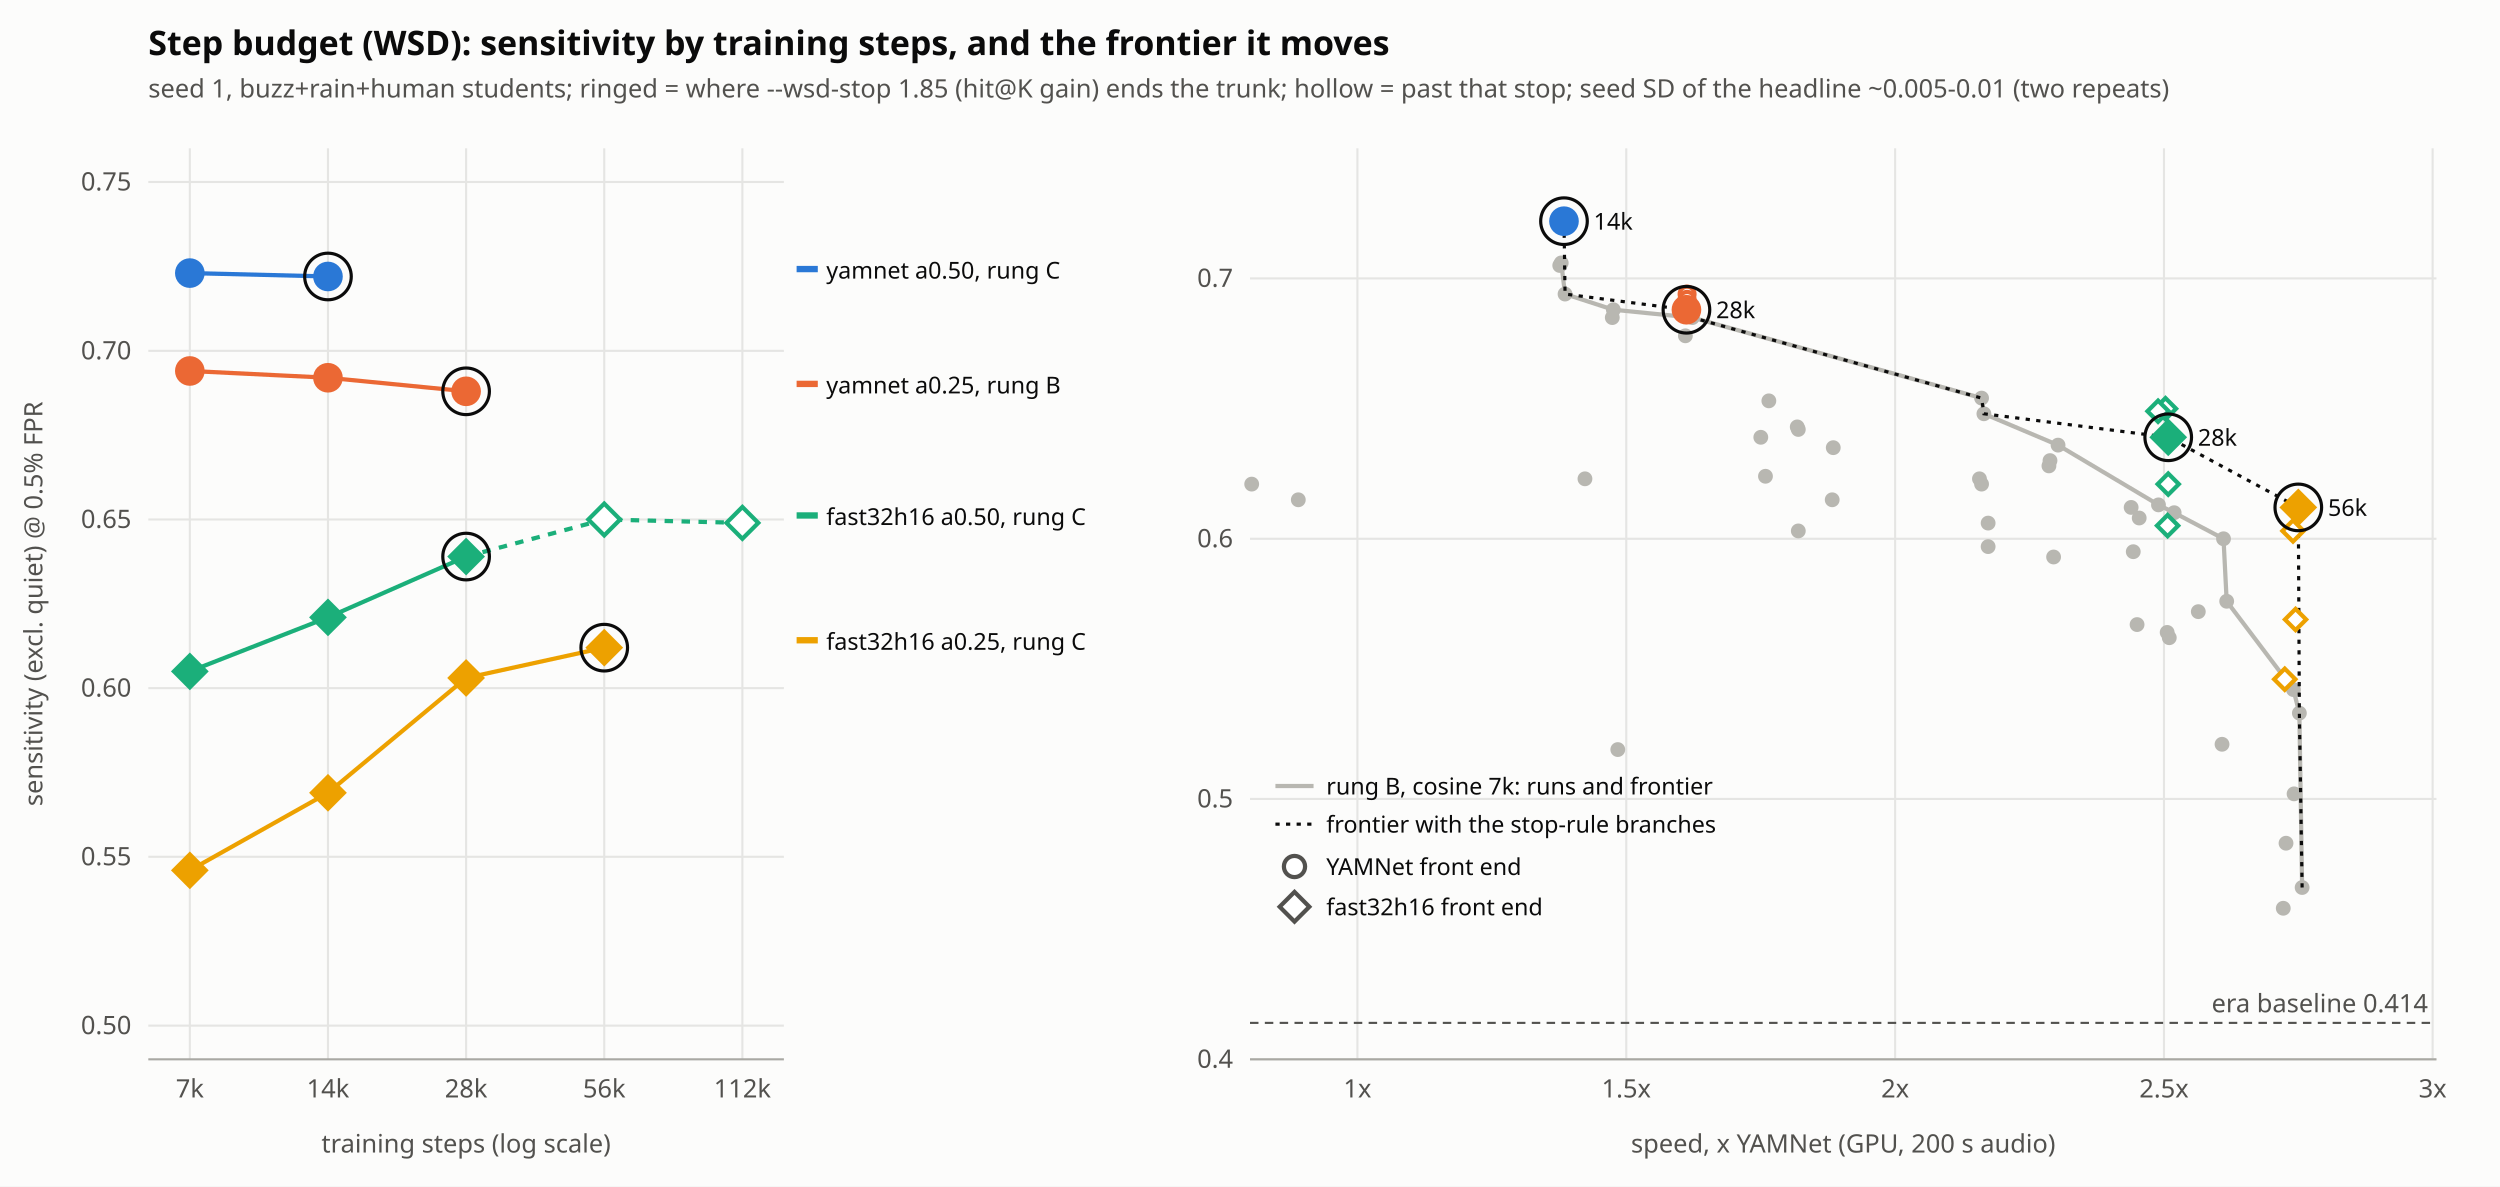
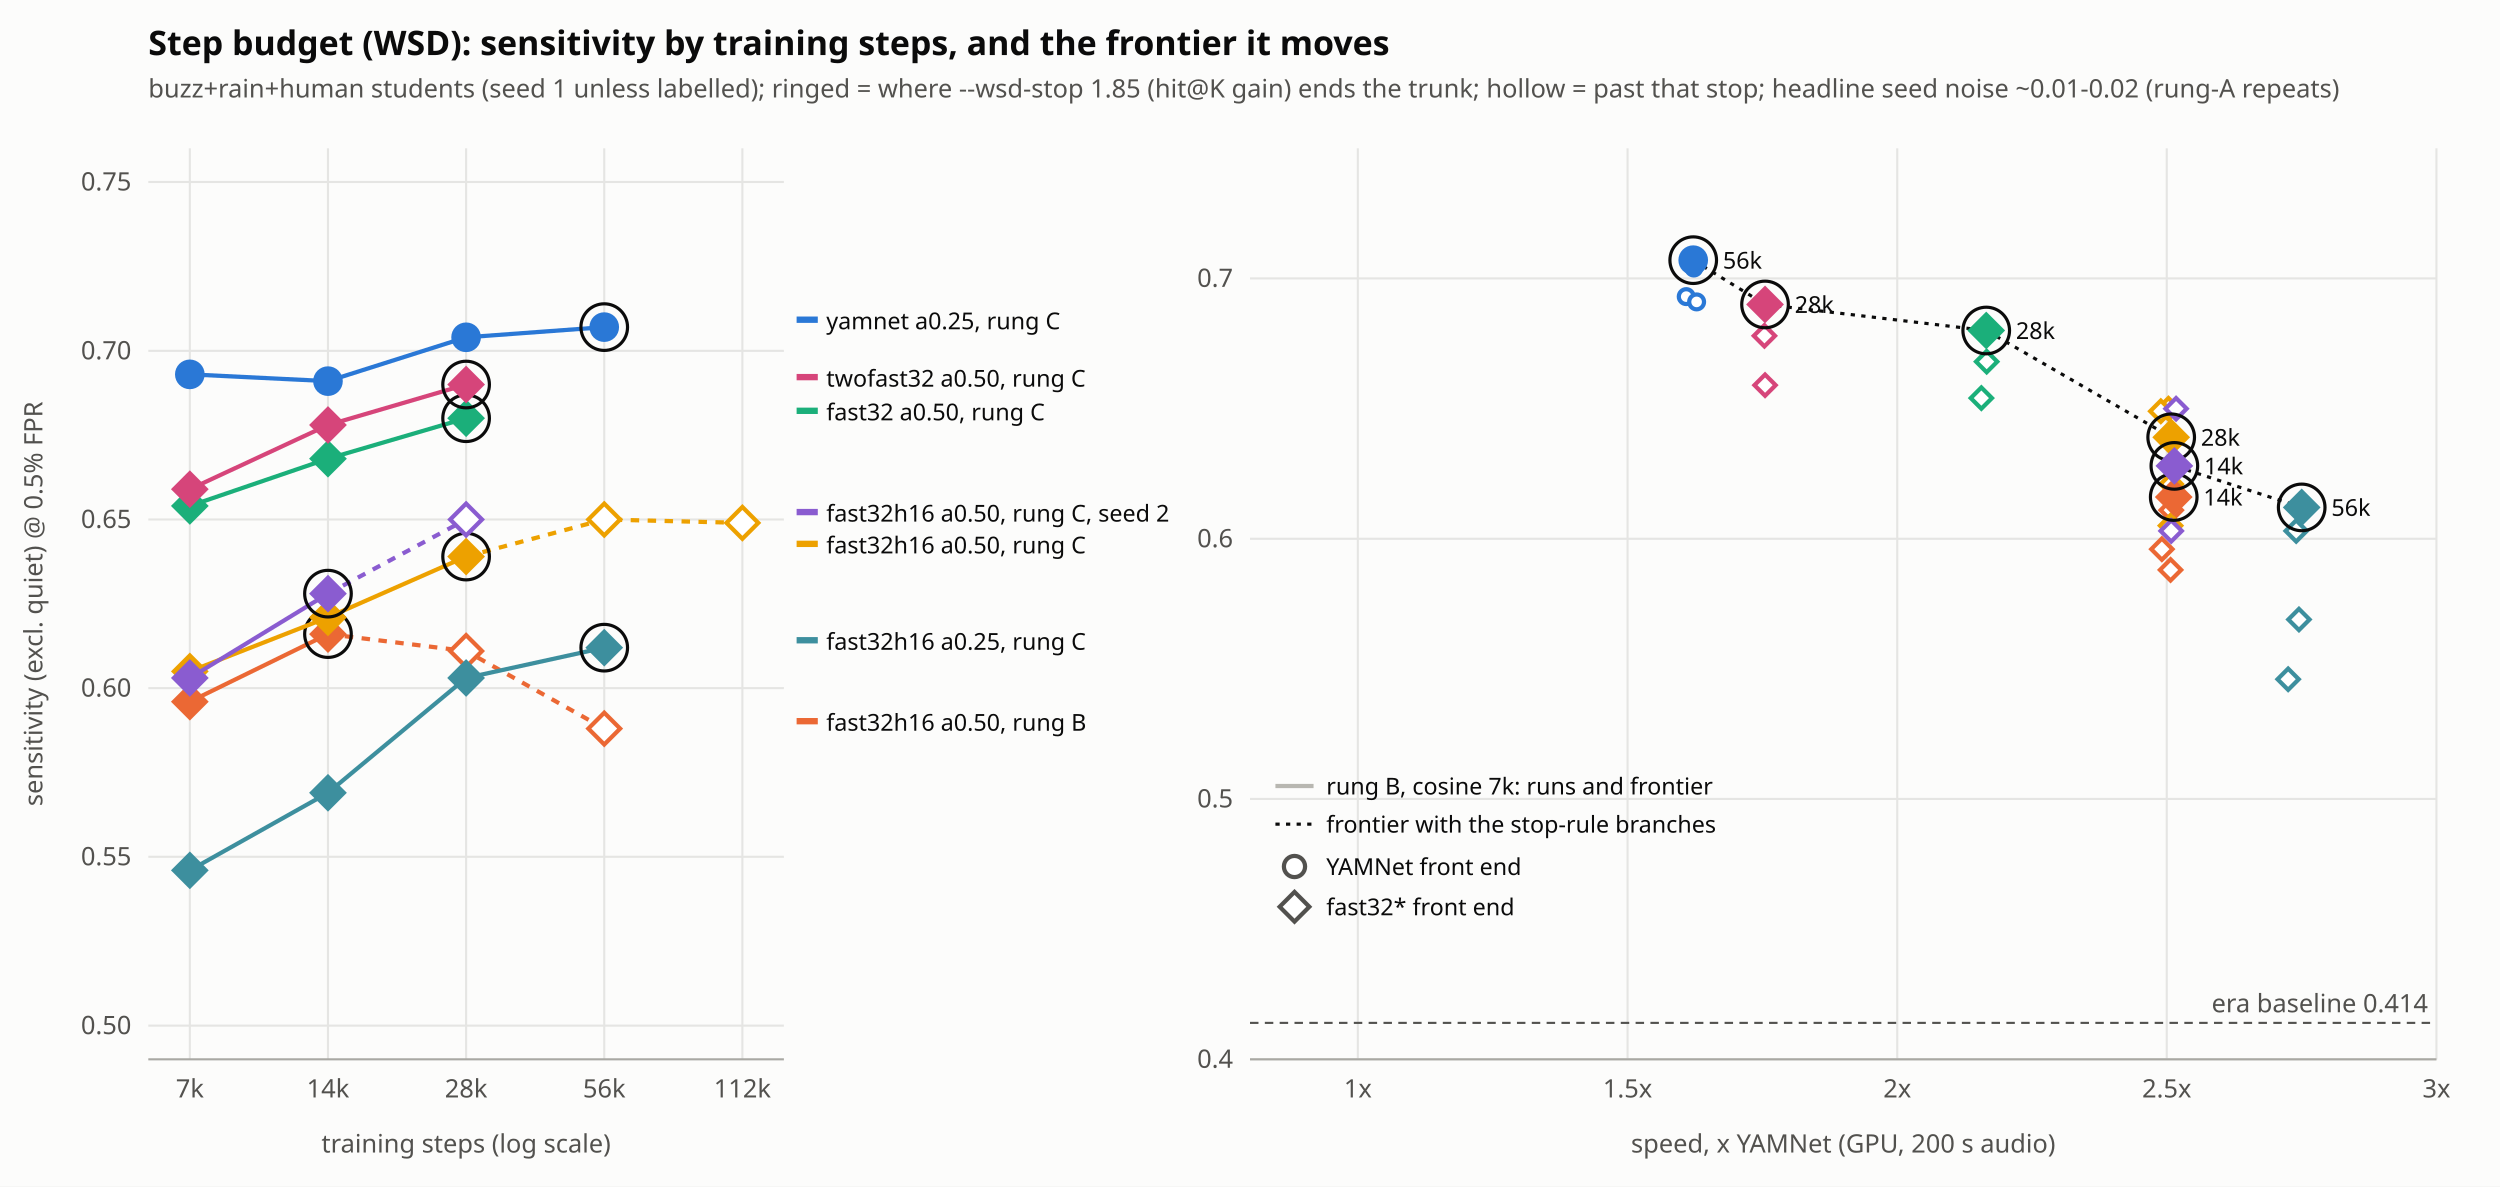
<svg xmlns="http://www.w3.org/2000/svg" viewBox="0 0 1180 560" font-family="sans-serif" font-size="12" fill="#0b0b0b">
  <rect width="1180" height="560" fill="#fcfcfb" />
  <text x="70" y="26" font-size="16" font-weight="bold">Step budget (WSD): sensitivity by training steps, and the frontier it moves</text>
-   <text x="70" y="46" fill="#52514e">seed 1, buzz+rain+human students; ringed = where --wsd-stop 1.85 (hit@K gain) ends the trunk; hollow = past that stop; seed SD of the headline ~0.005-0.01 (two repeats)</text>
+   <text x="70" y="46" fill="#52514e">buzz+rain+human students (seed 1 unless labelled); ringed = where --wsd-stop 1.85 (hit@K gain) ends the trunk; hollow = past that stop; headline seed noise ~0.01-0.02 (rung-A repeats)</text>
  <line x1="70" x2="370" y1="484.1" y2="484.1" stroke="#e5e5e3" />
  <text x="62" y="488.1" text-anchor="end" fill="#52514e">0.50</text>
  <line x1="70" x2="370" y1="404.4" y2="404.4" stroke="#e5e5e3" />
  <text x="62" y="408.4" text-anchor="end" fill="#52514e">0.55</text>
  <line x1="70" x2="370" y1="324.8" y2="324.8" stroke="#e5e5e3" />
  <text x="62" y="328.8" text-anchor="end" fill="#52514e">0.60</text>
  <line x1="70" x2="370" y1="245.2" y2="245.2" stroke="#e5e5e3" />
  <text x="62" y="249.2" text-anchor="end" fill="#52514e">0.65</text>
  <line x1="70" x2="370" y1="165.6" y2="165.6" stroke="#e5e5e3" />
  <text x="62" y="169.6" text-anchor="end" fill="#52514e">0.70</text>
  <line x1="70" x2="370" y1="85.9" y2="85.9" stroke="#e5e5e3" />
  <text x="62" y="89.9" text-anchor="end" fill="#52514e">0.75</text>
  <line x1="89.6" x2="89.6" y1="70" y2="500" stroke="#e5e5e3" />
  <text x="89.6" y="518" text-anchor="middle" fill="#52514e">7k</text>
  <line x1="154.8" x2="154.8" y1="70" y2="500" stroke="#e5e5e3" />
  <text x="154.8" y="518" text-anchor="middle" fill="#52514e">14k</text>
  <line x1="220.0" x2="220.0" y1="70" y2="500" stroke="#e5e5e3" />
  <text x="220.0" y="518" text-anchor="middle" fill="#52514e">28k</text>
  <line x1="285.2" x2="285.2" y1="70" y2="500" stroke="#e5e5e3" />
  <text x="285.2" y="518" text-anchor="middle" fill="#52514e">56k</text>
  <line x1="350.4" x2="350.4" y1="70" y2="500" stroke="#e5e5e3" />
  <text x="350.4" y="518" text-anchor="middle" fill="#52514e">112k</text>
  <line x1="70" x2="370" y1="500" y2="500" stroke="#a9a8a3" />
  <text x="220.0" y="544" text-anchor="middle" fill="#52514e">training steps (log scale)</text>
  <text transform="translate(20 285.0) rotate(-90)" text-anchor="middle" fill="#52514e">sensitivity (excl. quiet) @ 0.5% FPR</text>
-   <polyline fill="none" stroke="#2a78d6" stroke-width="2" points="89.6,128.9 154.8,130.5" />
-   <g>
-     <circle cx="89.6" cy="128.9" r="6" fill="#2a78d6" stroke="#2a78d6" stroke-width="2" />
-   </g>
-   <g>
-     <circle cx="154.8" cy="130.5" r="11" fill="none" stroke="#0b0b0b" stroke-width="1.5" />
-     <circle cx="154.8" cy="130.5" r="6" fill="#2a78d6" stroke="#2a78d6" stroke-width="2" />
-   </g>
-   <polyline fill="none" stroke="#eb6834" stroke-width="2" points="89.6,175.1 154.8,178.3 220.0,184.7" />
-   <g>
-     <circle cx="89.6" cy="175.1" r="6" fill="#eb6834" stroke="#eb6834" stroke-width="2" />
-   </g>
-   <g>
-     <circle cx="154.8" cy="178.3" r="6" fill="#eb6834" stroke="#eb6834" stroke-width="2" />
-   </g>
-   <g>
-     <circle cx="220.0" cy="184.7" r="11" fill="none" stroke="#0b0b0b" stroke-width="1.5" />
-     <circle cx="220.0" cy="184.7" r="6" fill="#eb6834" stroke="#eb6834" stroke-width="2" />
-   </g>
-   <polyline fill="none" stroke="#1baf7a" stroke-width="2" points="89.6,316.9 154.8,291.4 220.0,262.7" />
-   <polyline fill="none" stroke="#1baf7a" stroke-width="2" stroke-dasharray="4 4" points="220.0,262.7 285.2,245.2 350.4,246.8" />
-   <g>
-     <polygon points="89.6,309.4 97.1,316.9 89.6,324.4 82.1,316.9" fill="#1baf7a" stroke="#1baf7a" stroke-width="2" />
-   </g>
-   <g>
-     <polygon points="154.8,283.9 162.3,291.4 154.8,298.9 147.3,291.4" fill="#1baf7a" stroke="#1baf7a" stroke-width="2" />
+   <polyline fill="none" stroke="#2a78d6" stroke-width="2" points="89.6,176.7 154.8,179.9 220.0,159.2 285.2,154.4" />
+   <g>
+     <circle cx="89.6" cy="176.7" r="6" fill="#2a78d6" stroke="#2a78d6" stroke-width="2" />
+   </g>
+   <g>
+     <circle cx="154.8" cy="179.9" r="6" fill="#2a78d6" stroke="#2a78d6" stroke-width="2" />
+   </g>
+   <g>
+     <circle cx="220.0" cy="159.2" r="6" fill="#2a78d6" stroke="#2a78d6" stroke-width="2" />
+   </g>
+   <g>
+     <circle cx="285.2" cy="154.4" r="11" fill="none" stroke="#0b0b0b" stroke-width="1.5" />
+     <circle cx="285.2" cy="154.4" r="6" fill="#2a78d6" stroke="#2a78d6" stroke-width="2" />
+   </g>
+   <polyline fill="none" stroke="#eb6834" stroke-width="2" points="89.6,331.2 154.8,299.3" />
+   <polyline fill="none" stroke="#eb6834" stroke-width="2" stroke-dasharray="4 4" points="154.8,299.3 220.0,307.3 285.2,343.9" />
+   <g>
+     <polygon points="89.6,323.7 97.1,331.2 89.6,338.7 82.1,331.2" fill="#eb6834" stroke="#eb6834" stroke-width="2" />
+   </g>
+   <g>
+     <circle cx="154.8" cy="299.3" r="11" fill="none" stroke="#0b0b0b" stroke-width="1.5" />
+     <polygon points="154.8,291.8 162.3,299.3 154.8,306.8 147.3,299.3" fill="#eb6834" stroke="#eb6834" stroke-width="2" />
+   </g>
+   <g>
+     <polygon points="220.0,299.8 227.5,307.3 220.0,314.8 212.5,307.3" fill="#fff" stroke="#eb6834" stroke-width="2" />
+   </g>
+   <g>
+     <polygon points="285.2,336.4 292.7,343.9 285.2,351.4 277.7,343.9" fill="#fff" stroke="#eb6834" stroke-width="2" />
+   </g>
+   <polyline fill="none" stroke="#1baf7a" stroke-width="2" points="89.6,238.8 154.8,216.5 220.0,197.4" />
+   <g>
+     <polygon points="89.6,231.3 97.1,238.8 89.6,246.3 82.1,238.8" fill="#1baf7a" stroke="#1baf7a" stroke-width="2" />
+   </g>
+   <g>
+     <polygon points="154.8,209.0 162.3,216.5 154.8,224.0 147.3,216.5" fill="#1baf7a" stroke="#1baf7a" stroke-width="2" />
+   </g>
+   <g>
+     <circle cx="220.0" cy="197.4" r="11" fill="none" stroke="#0b0b0b" stroke-width="1.5" />
+     <polygon points="220.0,189.9 227.5,197.4 220.0,204.9 212.5,197.4" fill="#1baf7a" stroke="#1baf7a" stroke-width="2" />
+   </g>
+   <polyline fill="none" stroke="#eda100" stroke-width="2" points="89.6,316.9 154.8,291.4 220.0,262.7" />
+   <polyline fill="none" stroke="#eda100" stroke-width="2" stroke-dasharray="4 4" points="220.0,262.7 285.2,245.2 350.4,246.8" />
+   <g>
+     <polygon points="89.6,309.4 97.1,316.9 89.6,324.4 82.1,316.9" fill="#eda100" stroke="#eda100" stroke-width="2" />
+   </g>
+   <g>
+     <polygon points="154.8,283.9 162.3,291.4 154.8,298.9 147.3,291.4" fill="#eda100" stroke="#eda100" stroke-width="2" />
  </g>
  <g>
    <circle cx="220.0" cy="262.7" r="11" fill="none" stroke="#0b0b0b" stroke-width="1.5" />
-     <polygon points="220.0,255.2 227.5,262.7 220.0,270.2 212.5,262.7" fill="#1baf7a" stroke="#1baf7a" stroke-width="2" />
-   </g>
-   <g>
-     <polygon points="285.2,237.7 292.7,245.2 285.2,252.7 277.7,245.2" fill="#fff" stroke="#1baf7a" stroke-width="2" />
-   </g>
-   <g>
-     <polygon points="350.4,239.3 357.9,246.8 350.4,254.3 342.9,246.8" fill="#fff" stroke="#1baf7a" stroke-width="2" />
-   </g>
-   <polyline fill="none" stroke="#eda100" stroke-width="2" points="89.6,410.8 154.8,374.2 220.0,320.0 285.2,305.7" />
-   <g>
-     <polygon points="89.6,403.3 97.1,410.8 89.6,418.3 82.1,410.8" fill="#eda100" stroke="#eda100" stroke-width="2" />
-   </g>
-   <g>
-     <polygon points="154.8,366.7 162.3,374.2 154.8,381.7 147.3,374.2" fill="#eda100" stroke="#eda100" stroke-width="2" />
-   </g>
-   <g>
-     <polygon points="220.0,312.5 227.5,320.0 220.0,327.5 212.5,320.0" fill="#eda100" stroke="#eda100" stroke-width="2" />
+     <polygon points="220.0,255.2 227.5,262.7 220.0,270.2 212.5,262.7" fill="#eda100" stroke="#eda100" stroke-width="2" />
+   </g>
+   <g>
+     <polygon points="285.2,237.7 292.7,245.2 285.2,252.7 277.7,245.2" fill="#fff" stroke="#eda100" stroke-width="2" />
+   </g>
+   <g>
+     <polygon points="350.4,239.3 357.9,246.8 350.4,254.3 342.9,246.8" fill="#fff" stroke="#eda100" stroke-width="2" />
+   </g>
+   <polyline fill="none" stroke="#8a5cd0" stroke-width="2" points="89.6,320.0 154.8,280.2" />
+   <polyline fill="none" stroke="#8a5cd0" stroke-width="2" stroke-dasharray="4 4" points="154.8,280.2 220.0,245.2" />
+   <g>
+     <polygon points="89.6,312.5 97.1,320.0 89.6,327.5 82.1,320.0" fill="#8a5cd0" stroke="#8a5cd0" stroke-width="2" />
+   </g>
+   <g>
+     <circle cx="154.8" cy="280.2" r="11" fill="none" stroke="#0b0b0b" stroke-width="1.5" />
+     <polygon points="154.8,272.7 162.3,280.2 154.8,287.7 147.3,280.2" fill="#8a5cd0" stroke="#8a5cd0" stroke-width="2" />
+   </g>
+   <g>
+     <polygon points="220.0,237.7 227.5,245.2 220.0,252.7 212.5,245.2" fill="#fff" stroke="#8a5cd0" stroke-width="2" />
+   </g>
+   <polyline fill="none" stroke="#d6457a" stroke-width="2" points="89.6,230.9 154.8,200.6 220.0,181.5" />
+   <g>
+     <polygon points="89.6,223.4 97.1,230.9 89.6,238.4 82.1,230.9" fill="#d6457a" stroke="#d6457a" stroke-width="2" />
+   </g>
+   <g>
+     <polygon points="154.8,193.1 162.3,200.6 154.8,208.1 147.3,200.6" fill="#d6457a" stroke="#d6457a" stroke-width="2" />
+   </g>
+   <g>
+     <circle cx="220.0" cy="181.5" r="11" fill="none" stroke="#0b0b0b" stroke-width="1.5" />
+     <polygon points="220.0,174.0 227.5,181.5 220.0,189.0 212.5,181.5" fill="#d6457a" stroke="#d6457a" stroke-width="2" />
+   </g>
+   <polyline fill="none" stroke="#3d8f9e" stroke-width="2" points="89.6,410.8 154.8,374.2 220.0,320.0 285.2,305.7" />
+   <g>
+     <polygon points="89.6,403.3 97.1,410.8 89.6,418.3 82.1,410.8" fill="#3d8f9e" stroke="#3d8f9e" stroke-width="2" />
+   </g>
+   <g>
+     <polygon points="154.8,366.7 162.3,374.2 154.8,381.7 147.3,374.2" fill="#3d8f9e" stroke="#3d8f9e" stroke-width="2" />
+   </g>
+   <g>
+     <polygon points="220.0,312.5 227.5,320.0 220.0,327.5 212.5,320.0" fill="#3d8f9e" stroke="#3d8f9e" stroke-width="2" />
  </g>
  <g>
    <circle cx="285.2" cy="305.7" r="11" fill="none" stroke="#0b0b0b" stroke-width="1.5" />
-     <polygon points="285.2,298.2 292.7,305.7 285.2,313.2 277.7,305.7" fill="#eda100" stroke="#eda100" stroke-width="2" />
-   </g>
-   <rect x="376" y="125.5" width="10" height="3" fill="#2a78d6" />
-   <text x="390" y="131.5" font-size="11">yamnet a0.50, rung C</text>
-   <rect x="376" y="179.7" width="10" height="3" fill="#eb6834" />
-   <text x="390" y="185.7" font-size="11">yamnet a0.25, rung B</text>
-   <rect x="376" y="241.8" width="10" height="3" fill="#1baf7a" />
-   <text x="390" y="247.8" font-size="11">fast32h16 a0.50, rung C</text>
-   <rect x="376" y="300.7" width="10" height="3" fill="#eda100" />
+     <polygon points="285.2,298.2 292.7,305.7 285.2,313.2 277.7,305.7" fill="#3d8f9e" stroke="#3d8f9e" stroke-width="2" />
+   </g>
+   <rect x="376" y="149.4" width="10" height="3" fill="#2a78d6" />
+   <text x="390" y="155.4" font-size="11">yamnet a0.25, rung C</text>
+   <rect x="376" y="176.5" width="10" height="3" fill="#d6457a" />
+   <text x="390" y="182.5" font-size="11">twofast32 a0.50, rung C</text>
+   <rect x="376" y="192.4" width="10" height="3" fill="#1baf7a" />
+   <text x="390" y="198.4" font-size="11">fast32 a0.50, rung C</text>
+   <rect x="376" y="240.2" width="10" height="3" fill="#8a5cd0" />
+   <text x="390" y="246.2" font-size="11">fast32h16 a0.50, rung C, seed 2</text>
+   <rect x="376" y="255.2" width="10" height="3" fill="#eda100" />
+   <text x="390" y="261.2" font-size="11">fast32h16 a0.50, rung C</text>
+   <rect x="376" y="300.7" width="10" height="3" fill="#3d8f9e" />
  <text x="390" y="306.7" font-size="11">fast32h16 a0.25, rung C</text>
+   <rect x="376" y="338.9" width="10" height="3" fill="#eb6834" />
+   <text x="390" y="344.9" font-size="11">fast32h16 a0.50, rung B</text>
  <line x1="590" x2="1150" y1="500.0" y2="500.0" stroke="#e5e5e3" />
  <text x="582" y="504.0" text-anchor="end" fill="#52514e">0.4</text>
  <line x1="590" x2="1150" y1="377.1" y2="377.1" stroke="#e5e5e3" />
  <text x="582" y="381.1" text-anchor="end" fill="#52514e">0.5</text>
  <line x1="590" x2="1150" y1="254.3" y2="254.3" stroke="#e5e5e3" />
  <text x="582" y="258.3" text-anchor="end" fill="#52514e">0.6</text>
  <line x1="590" x2="1150" y1="131.4" y2="131.4" stroke="#e5e5e3" />
  <text x="582" y="135.4" text-anchor="end" fill="#52514e">0.7</text>
-   <line x1="640.7" x2="640.7" y1="70" y2="500" stroke="#e5e5e3" />
-   <text x="640.7" y="518" text-anchor="middle" fill="#52514e">1x</text>
-   <line x1="767.6" x2="767.6" y1="70" y2="500" stroke="#e5e5e3" />
-   <text x="767.6" y="518" text-anchor="middle" fill="#52514e">1.5x</text>
-   <line x1="894.5" x2="894.5" y1="70" y2="500" stroke="#e5e5e3" />
-   <text x="894.5" y="518" text-anchor="middle" fill="#52514e">2x</text>
-   <line x1="1021.4" x2="1021.4" y1="70" y2="500" stroke="#e5e5e3" />
-   <text x="1021.4" y="518" text-anchor="middle" fill="#52514e">2.5x</text>
-   <line x1="1148.2" x2="1148.2" y1="70" y2="500" stroke="#e5e5e3" />
-   <text x="1148.2" y="518" text-anchor="middle" fill="#52514e">3x</text>
+   <line x1="640.9" x2="640.9" y1="70" y2="500" stroke="#e5e5e3" />
+   <text x="640.9" y="518" text-anchor="middle" fill="#52514e">1x</text>
+   <line x1="768.2" x2="768.2" y1="70" y2="500" stroke="#e5e5e3" />
+   <text x="768.2" y="518" text-anchor="middle" fill="#52514e">1.5x</text>
+   <line x1="895.5" x2="895.5" y1="70" y2="500" stroke="#e5e5e3" />
+   <text x="895.5" y="518" text-anchor="middle" fill="#52514e">2x</text>
+   <line x1="1022.7" x2="1022.7" y1="70" y2="500" stroke="#e5e5e3" />
+   <text x="1022.7" y="518" text-anchor="middle" fill="#52514e">2.5x</text>
+   <line x1="1150.0" x2="1150.0" y1="70" y2="500" stroke="#e5e5e3" />
+   <text x="1150.0" y="518" text-anchor="middle" fill="#52514e">3x</text>
  <line x1="590" x2="1150" y1="500" y2="500" stroke="#a9a8a3" />
  <text x="870.0" y="544" text-anchor="middle" fill="#52514e">speed, x YAMNet (GPU, 200 s audio)</text>
  <line x1="590" x2="1150" y1="482.8" y2="482.8" stroke="#52514e" stroke-dasharray="4 3" />
  <text x="1146" y="477.8" text-anchor="end" fill="#52514e">era baseline 0.414</text>
-   <circle cx="748.1" cy="226.0" r="3.5" fill="#b8b7b1" />
-   <circle cx="763.6" cy="353.8" r="3.5" fill="#b8b7b1" />
-   <circle cx="738.7" cy="138.8" r="3.5" fill="#b8b7b1" />
-   <circle cx="938.4" cy="246.9" r="3.5" fill="#b8b7b1" />
-   <circle cx="1023.9" cy="301.0" r="3.5" fill="#b8b7b1" />
-   <circle cx="1037.6" cy="288.7" r="3.5" fill="#b8b7b1" />
-   <circle cx="1079.0" cy="398.0" r="3.5" fill="#b8b7b1" />
-   <circle cx="1086.6" cy="418.9" r="3.5" fill="#b8b7b1" />
-   <circle cx="1085.3" cy="336.6" r="3.5" fill="#b8b7b1" />
-   <circle cx="1082.8" cy="374.7" r="3.5" fill="#b8b7b1" />
-   <circle cx="833.3" cy="224.8" r="3.5" fill="#b8b7b1" />
-   <circle cx="1048.8" cy="351.3" r="3.5" fill="#b8b7b1" />
-   <circle cx="1077.7" cy="428.7" r="3.5" fill="#b8b7b1" />
-   <circle cx="590.8" cy="228.5" r="3.5" fill="#b8b7b1" />
-   <circle cx="612.8" cy="235.9" r="3.5" fill="#b8b7b1" />
-   <circle cx="848.8" cy="250.6" r="3.5" fill="#b8b7b1" />
-   <circle cx="938.4" cy="258.0" r="3.5" fill="#b8b7b1" />
-   <circle cx="1022.9" cy="298.5" r="3.5" fill="#b8b7b1" />
-   <circle cx="1051.0" cy="283.8" r="3.5" fill="#b8b7b1" />
-   <circle cx="1026.2" cy="242.0" r="3.5" fill="#b8b7b1" />
-   <circle cx="1049.5" cy="254.3" r="3.5" fill="#b8b7b1" />
-   <circle cx="736.2" cy="125.3" r="3.5" fill="#b8b7b1" />
-   <circle cx="834.9" cy="189.2" r="3.5" fill="#b8b7b1" />
-   <circle cx="936.4" cy="195.3" r="3.5" fill="#b8b7b1" />
-   <circle cx="1006.9" cy="260.4" r="3.5" fill="#b8b7b1" />
-   <circle cx="1008.7" cy="294.8" r="3.5" fill="#b8b7b1" />
-   <circle cx="864.8" cy="235.9" r="3.5" fill="#b8b7b1" />
-   <circle cx="798.8" cy="149.9" r="3.5" fill="#b8b7b1" />
-   <circle cx="967.1" cy="219.9" r="3.5" fill="#b8b7b1" />
-   <circle cx="969.3" cy="262.9" r="3.5" fill="#b8b7b1" />
-   <circle cx="848.3" cy="201.5" r="3.5" fill="#b8b7b1" />
-   <circle cx="761.0" cy="149.9" r="3.5" fill="#b8b7b1" />
-   <circle cx="934.3" cy="226.0" r="3.5" fill="#b8b7b1" />
-   <circle cx="1082.5" cy="325.5" r="3.5" fill="#b8b7b1" />
-   <circle cx="1005.9" cy="239.5" r="3.5" fill="#b8b7b1" />
-   <circle cx="1009.7" cy="244.5" r="3.5" fill="#b8b7b1" />
-   <circle cx="865.3" cy="211.3" r="3.5" fill="#b8b7b1" />
-   <circle cx="795.5" cy="158.5" r="3.5" fill="#b8b7b1" />
-   <circle cx="971.4" cy="210.1" r="3.5" fill="#b8b7b1" />
-   <circle cx="967.6" cy="217.4" r="3.5" fill="#b8b7b1" />
-   <circle cx="848.8" cy="202.7" r="3.5" fill="#b8b7b1" />
-   <circle cx="761.5" cy="146.2" r="3.5" fill="#b8b7b1" />
-   <circle cx="1018.8" cy="238.3" r="3.5" fill="#b8b7b1" />
-   <circle cx="935.3" cy="187.9" r="3.5" fill="#b8b7b1" />
-   <circle cx="935.3" cy="228.5" r="3.5" fill="#b8b7b1" />
-   <circle cx="831.1" cy="206.4" r="3.5" fill="#b8b7b1" />
-   <circle cx="736.9" cy="124.1" r="3.5" fill="#b8b7b1" />
-   <polyline fill="none" stroke="#b8b7b1" stroke-width="2" points="1086.6,418.9 1085.3,336.6 1082.5,325.5 1051.0,283.8 1049.5,254.3 1026.2,242.0 1018.8,238.3 971.4,210.1 936.4,195.3 935.3,187.9 798.8,149.9 761.5,146.2 738.7,138.8 736.9,124.1" />
-   <polyline fill="none" stroke="#0b0b0b" stroke-width="1.5" stroke-dasharray="2 3" points="1086.6,418.9 1085.3,336.6 1084.8,239.5 1023.4,206.4 936.4,195.3 935.3,187.9 798.8,149.9 796.0,146.2 738.7,138.8 738.2,104.4" />
-   <g>
-     <circle cx="736.4" cy="103.2" r="3.5" fill="#fff" stroke="#2a78d6" stroke-width="2" />
-   </g>
-   <g>
-     <circle cx="796.3" cy="138.8" r="3.5" fill="#fff" stroke="#eb6834" stroke-width="2" />
-   </g>
-   <g>
-     <circle cx="796.3" cy="141.3" r="3.5" fill="#fff" stroke="#eb6834" stroke-width="2" />
-   </g>
-   <g>
-     <polygon points="1023.1,243.1 1028.1,248.1 1023.1,253.1 1018.1,248.1" fill="#fff" stroke="#1baf7a" stroke-width="2" />
-   </g>
-   <g>
-     <polygon points="1023.4,223.5 1028.4,228.5 1023.4,233.5 1018.4,228.5" fill="#fff" stroke="#1baf7a" stroke-width="2" />
-   </g>
-   <g>
-     <polygon points="1022.1,187.9 1027.1,192.9 1022.1,197.9 1017.1,192.9" fill="#fff" stroke="#1baf7a" stroke-width="2" />
-   </g>
-   <g>
-     <polygon points="1018.6,189.1 1023.6,194.1 1018.6,199.1 1013.6,194.1" fill="#fff" stroke="#1baf7a" stroke-width="2" />
-   </g>
-   <g>
-     <polygon points="1078.4,315.6 1083.4,320.6 1078.4,325.6 1073.4,320.6" fill="#fff" stroke="#eda100" stroke-width="2" />
-   </g>
-   <g>
-     <polygon points="1083.5,287.4 1088.5,292.4 1083.5,297.4 1078.5,292.4" fill="#fff" stroke="#eda100" stroke-width="2" />
-   </g>
-   <g>
-     <polygon points="1082.3,245.6 1087.3,250.6 1082.3,255.6 1077.3,250.6" fill="#fff" stroke="#eda100" stroke-width="2" />
-   </g>
-   <g>
-     <circle cx="738.2" cy="104.4" r="11" fill="none" stroke="#0b0b0b" stroke-width="1.5" />
-     <circle cx="738.2" cy="104.4" r="6" fill="#2a78d6" stroke="#2a78d6" stroke-width="2" />
-   </g>
-   <text x="752.2" y="108.4" font-size="11">14k</text>
-   <g>
-     <circle cx="796.0" cy="146.2" r="11" fill="none" stroke="#0b0b0b" stroke-width="1.5" />
-     <circle cx="796.0" cy="146.2" r="6" fill="#eb6834" stroke="#eb6834" stroke-width="2" />
-   </g>
-   <text x="810.0" y="150.2" font-size="11">28k</text>
-   <g>
-     <circle cx="1023.4" cy="206.4" r="11" fill="none" stroke="#0b0b0b" stroke-width="1.5" />
-     <polygon points="1023.4,198.9 1030.9,206.4 1023.4,213.9 1015.9,206.4" fill="#1baf7a" stroke="#1baf7a" stroke-width="2" />
-   </g>
-   <text x="1037.4" y="210.4" font-size="11">28k</text>
-   <g>
-     <circle cx="1084.8" cy="239.5" r="11" fill="none" stroke="#0b0b0b" stroke-width="1.5" />
-     <polygon points="1084.8,232.0 1092.3,239.5 1084.8,247.0 1077.3,239.5" fill="#eda100" stroke="#eda100" stroke-width="2" />
-   </g>
-   <text x="1098.8" y="243.5" font-size="11">56k</text>
+   <polyline fill="none" stroke="#b8b7b1" stroke-width="2" points="" />
+   <polyline fill="none" stroke="#0b0b0b" stroke-width="1.5" stroke-dasharray="2 3" points="1086.4,239.5 1026.3,219.9 1024.8,206.4 937.5,156.0 833.1,143.7 799.2,122.8" />
+   <g>
+     <circle cx="795.9" cy="140.0" r="3.5" fill="#fff" stroke="#2a78d6" stroke-width="2" />
+   </g>
+   <g>
+     <circle cx="800.8" cy="142.5" r="3.5" fill="#fff" stroke="#2a78d6" stroke-width="2" />
+   </g>
+   <g>
+     <circle cx="799.5" cy="126.5" r="3.5" fill="#fff" stroke="#2a78d6" stroke-width="2" />
+   </g>
+   <g>
+     <polygon points="1020.4,254.2 1025.4,259.2 1020.4,264.2 1015.4,259.2" fill="#fff" stroke="#eb6834" stroke-width="2" />
+   </g>
+   <g>
+     <polygon points="1024.8,235.8 1029.8,240.8 1024.8,245.8 1019.8,240.8" fill="#fff" stroke="#eb6834" stroke-width="2" />
+   </g>
+   <g>
+     <polygon points="1024.5,264.0 1029.5,269.0 1024.5,274.0 1019.5,269.0" fill="#fff" stroke="#eb6834" stroke-width="2" />
+   </g>
+   <g>
+     <polygon points="935.2,182.9 940.2,187.9 935.2,192.9 930.2,187.9" fill="#fff" stroke="#1baf7a" stroke-width="2" />
+   </g>
+   <g>
+     <polygon points="937.7,165.7 942.7,170.7 937.7,175.7 932.7,170.7" fill="#fff" stroke="#1baf7a" stroke-width="2" />
+   </g>
+   <g>
+     <polygon points="1024.5,243.1 1029.5,248.1 1024.5,253.1 1019.5,248.1" fill="#fff" stroke="#eda100" stroke-width="2" />
+   </g>
+   <g>
+     <polygon points="1024.8,223.5 1029.8,228.5 1024.8,233.5 1019.8,228.5" fill="#fff" stroke="#eda100" stroke-width="2" />
+   </g>
+   <g>
+     <polygon points="1023.5,187.9 1028.5,192.9 1023.5,197.9 1018.5,192.9" fill="#fff" stroke="#eda100" stroke-width="2" />
+   </g>
+   <g>
+     <polygon points="1019.9,189.1 1024.9,194.1 1019.9,199.1 1014.9,194.1" fill="#fff" stroke="#eda100" stroke-width="2" />
+   </g>
+   <g>
+     <polygon points="1024.8,245.6 1029.8,250.6 1024.8,255.6 1019.8,250.6" fill="#fff" stroke="#8a5cd0" stroke-width="2" />
+   </g>
+   <g>
+     <polygon points="1027.1,187.9 1032.1,192.9 1027.1,197.9 1022.1,192.9" fill="#fff" stroke="#8a5cd0" stroke-width="2" />
+   </g>
+   <g>
+     <polygon points="833.1,176.8 838.1,181.8 833.1,186.8 828.1,181.8" fill="#fff" stroke="#d6457a" stroke-width="2" />
+   </g>
+   <g>
+     <polygon points="832.8,153.5 837.8,158.5 832.8,163.5 827.8,158.5" fill="#fff" stroke="#d6457a" stroke-width="2" />
+   </g>
+   <g>
+     <polygon points="1080.0,315.6 1085.0,320.6 1080.0,325.6 1075.0,320.6" fill="#fff" stroke="#3d8f9e" stroke-width="2" />
+   </g>
+   <g>
+     <polygon points="1085.1,287.4 1090.1,292.4 1085.1,297.4 1080.1,292.4" fill="#fff" stroke="#3d8f9e" stroke-width="2" />
+   </g>
+   <g>
+     <polygon points="1083.8,245.6 1088.8,250.6 1083.8,255.6 1078.8,250.6" fill="#fff" stroke="#3d8f9e" stroke-width="2" />
+   </g>
+   <g>
+     <circle cx="799.2" cy="122.8" r="11" fill="none" stroke="#0b0b0b" stroke-width="1.5" />
+     <circle cx="799.2" cy="122.8" r="6" fill="#2a78d6" stroke="#2a78d6" stroke-width="2" />
+   </g>
+   <text x="813.2" y="126.8" font-size="11">56k</text>
+   <g>
+     <circle cx="1026.0" cy="234.6" r="11" fill="none" stroke="#0b0b0b" stroke-width="1.5" />
+     <polygon points="1026.0,227.1 1033.5,234.6 1026.0,242.1 1018.5,234.6" fill="#eb6834" stroke="#eb6834" stroke-width="2" />
+   </g>
+   <text x="1040.0" y="238.6" font-size="11">14k</text>
+   <g>
+     <circle cx="937.5" cy="156.0" r="11" fill="none" stroke="#0b0b0b" stroke-width="1.5" />
+     <polygon points="937.5,148.5 945.0,156.0 937.5,163.5 930.0,156.0" fill="#1baf7a" stroke="#1baf7a" stroke-width="2" />
+   </g>
+   <text x="951.5" y="160.0" font-size="11">28k</text>
+   <g>
+     <circle cx="1024.8" cy="206.4" r="11" fill="none" stroke="#0b0b0b" stroke-width="1.5" />
+     <polygon points="1024.8,198.9 1032.3,206.4 1024.8,213.9 1017.3,206.4" fill="#eda100" stroke="#eda100" stroke-width="2" />
+   </g>
+   <text x="1038.8" y="210.4" font-size="11">28k</text>
+   <g>
+     <circle cx="1026.3" cy="219.9" r="11" fill="none" stroke="#0b0b0b" stroke-width="1.5" />
+     <polygon points="1026.3,212.4 1033.8,219.9 1026.3,227.4 1018.8,219.9" fill="#8a5cd0" stroke="#8a5cd0" stroke-width="2" />
+   </g>
+   <text x="1040.3" y="223.9" font-size="11">14k</text>
+   <g>
+     <circle cx="833.1" cy="143.7" r="11" fill="none" stroke="#0b0b0b" stroke-width="1.5" />
+     <polygon points="833.1,136.2 840.6,143.7 833.1,151.2 825.6,143.7" fill="#d6457a" stroke="#d6457a" stroke-width="2" />
+   </g>
+   <text x="847.1" y="147.7" font-size="11">28k</text>
+   <g>
+     <circle cx="1086.4" cy="239.5" r="11" fill="none" stroke="#0b0b0b" stroke-width="1.5" />
+     <polygon points="1086.4,232.0 1093.9,239.5 1086.4,247.0 1078.9,239.5" fill="#3d8f9e" stroke="#3d8f9e" stroke-width="2" />
+   </g>
+   <text x="1100.4" y="243.5" font-size="11">56k</text>
  <line x1="602" x2="620" y1="371.0" y2="371.0" stroke="#b8b7b1" stroke-width="2" />
  <text x="626" y="375.0" font-size="11">rung B, cosine 7k: runs and frontier</text>
  <line x1="602" x2="620" y1="389.0" y2="389.0" stroke="#0b0b0b" stroke-dasharray="2 3" stroke-width="1.5" />
  <text x="626" y="393.0" font-size="11">frontier with the stop-rule branches</text>
  <circle cx="611" cy="409.0" r="5" fill="#fff" stroke="#52514e" stroke-width="2" />
  <text x="626" y="413.0" font-size="11">YAMNet front end</text>
  <polygon points="611,421.0 618,428.0 611,435.0 604,428.0" fill="#fff" stroke="#52514e" stroke-width="2" />
-   <text x="626" y="432.0" font-size="11">fast32h16 front end</text>
+   <text x="626" y="432.0" font-size="11">fast32* front end</text>
</svg>
